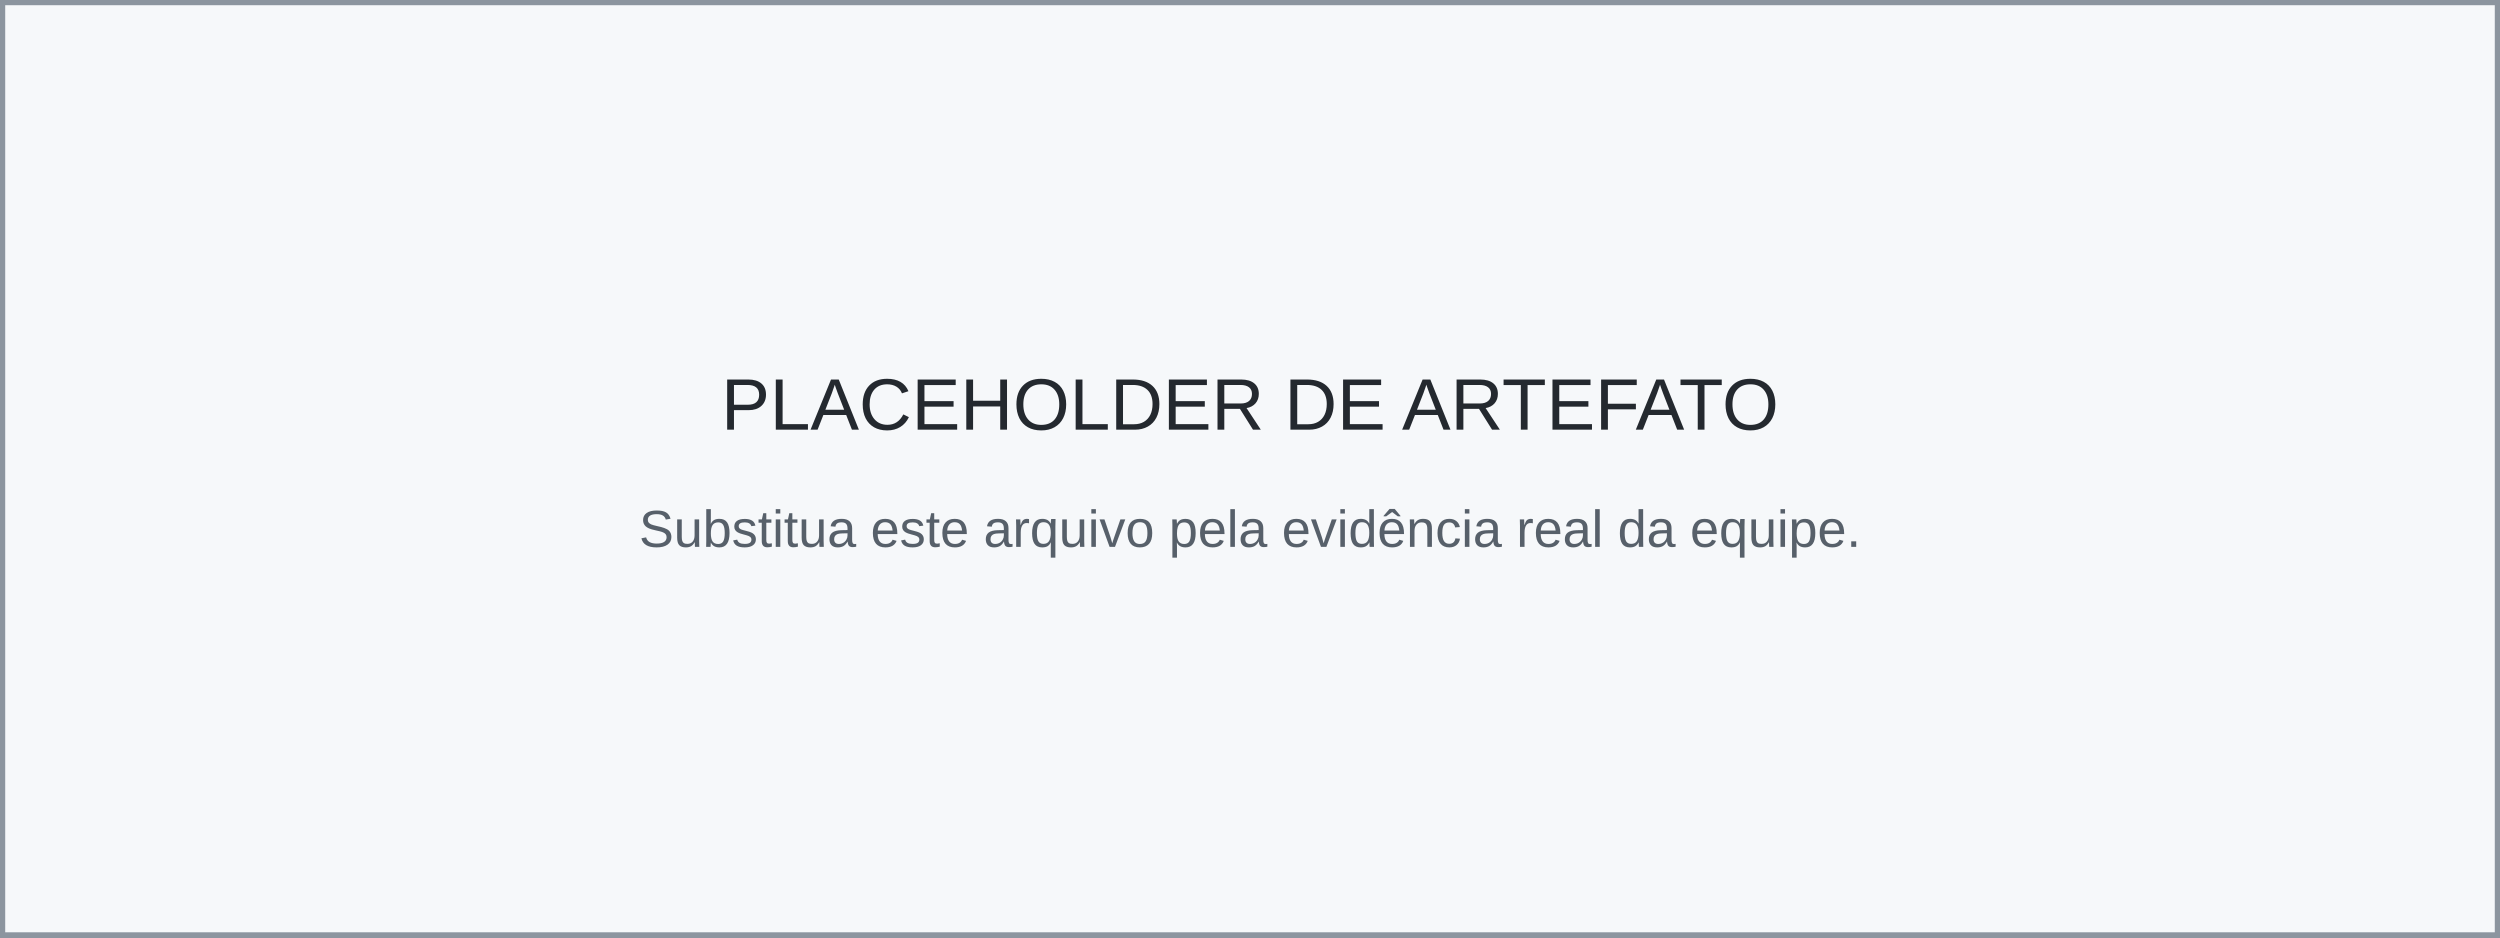
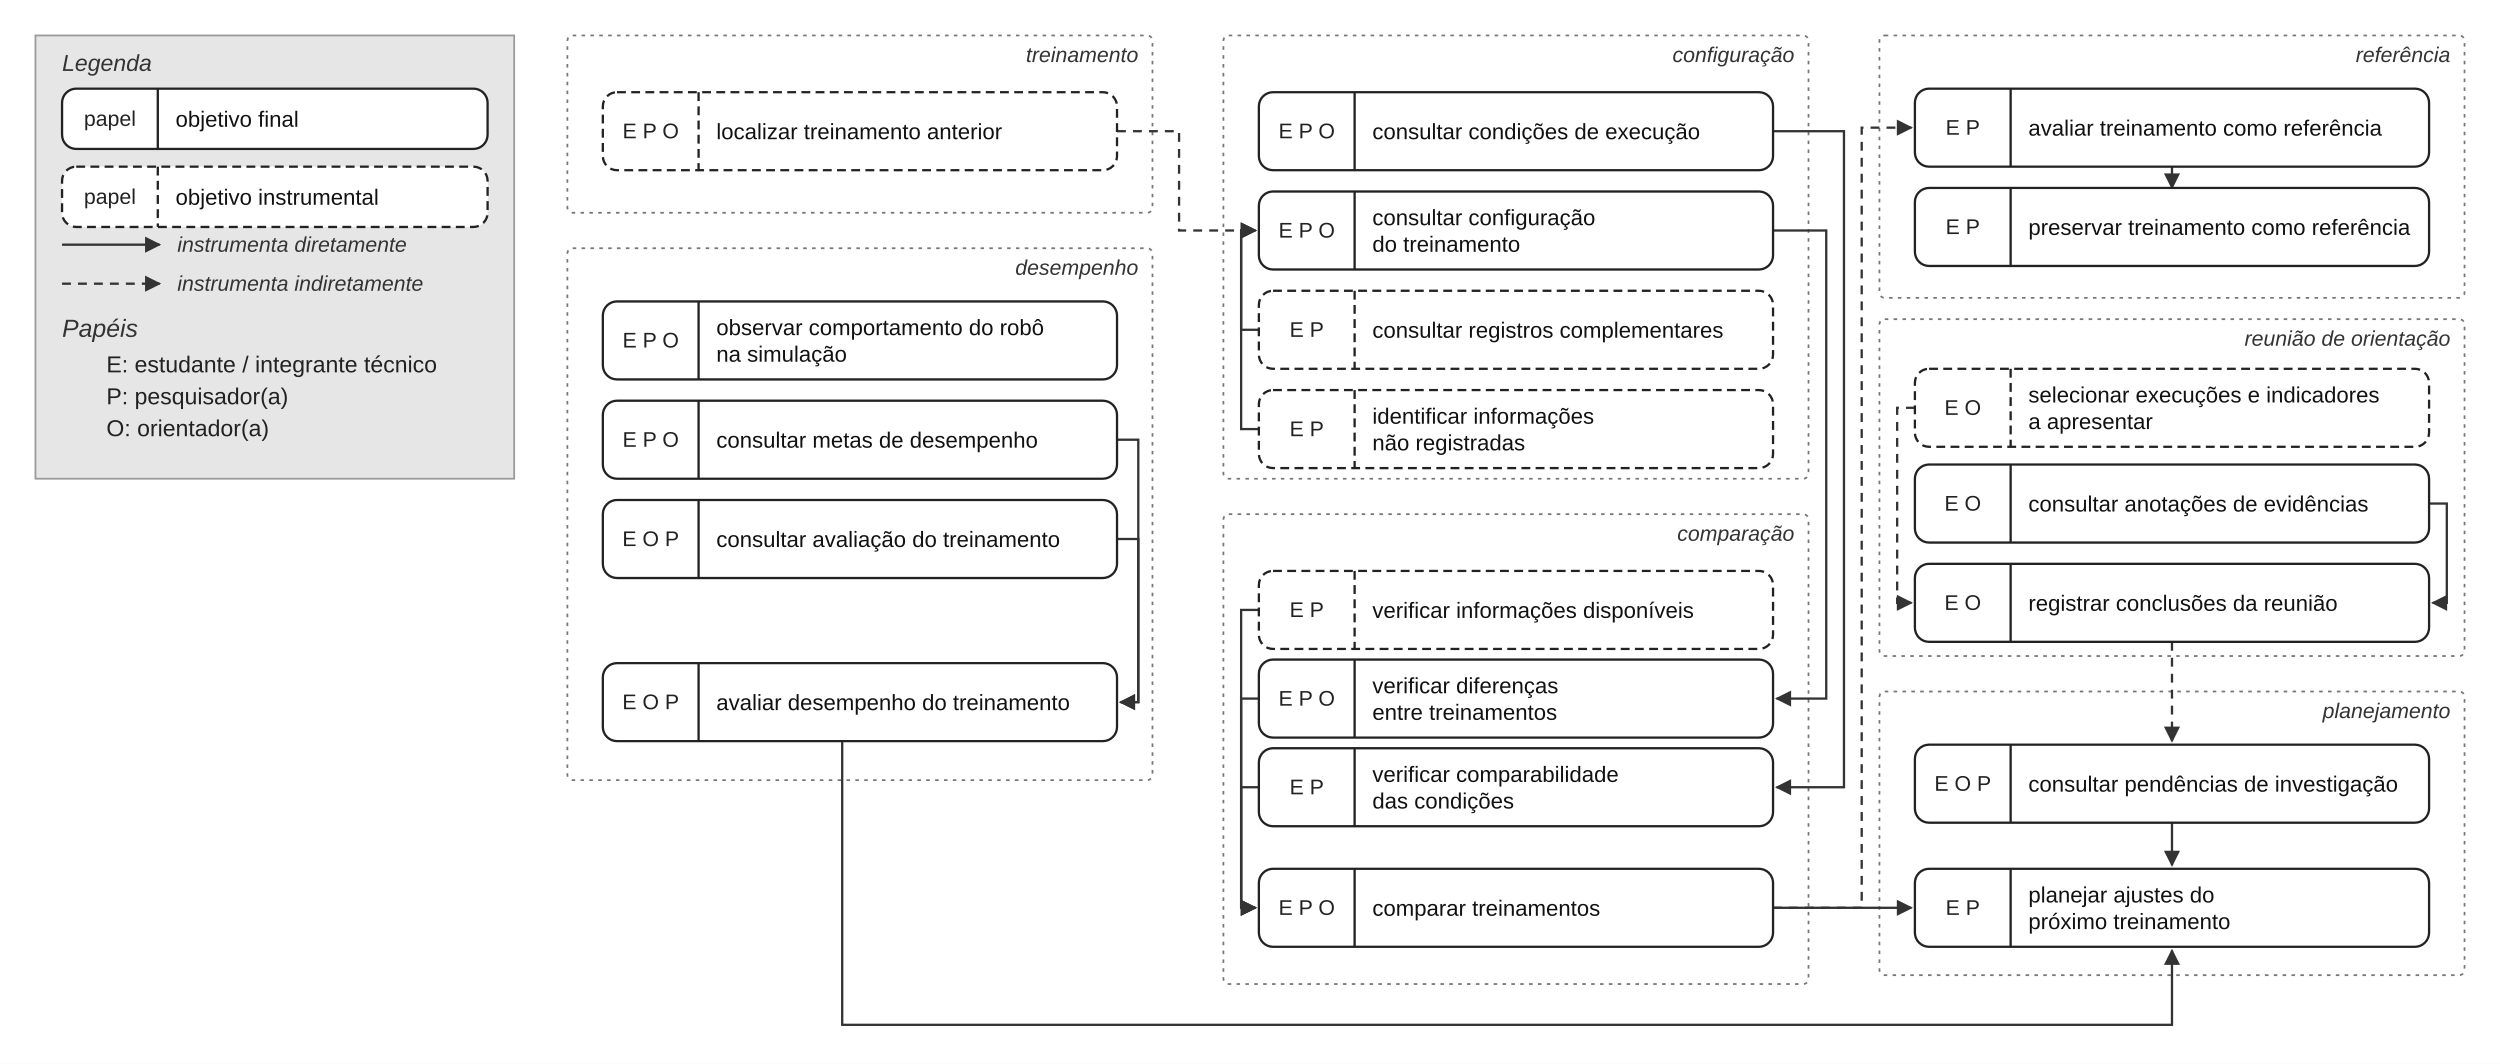
- <svg xmlns="http://www.w3.org/2000/svg" width="960" height="360" viewBox="0 0 960 360">
-   <rect width="100%" height="100%" fill="#f6f8fa" stroke="#8c959f" stroke-width="4" />
-   <text x="480" y="165" text-anchor="middle" font-family="Arial, sans-serif" font-size="28" fill="#24292f">PLACEHOLDER DE ARTEFATO</text>
-   <text x="480" y="210" text-anchor="middle" font-family="Arial, sans-serif" font-size="20" fill="#57606a">Substitua este arquivo pela evidência real da equipe.</text>
+ <svg xmlns="http://www.w3.org/2000/svg" viewBox="0 0 1410 600" width="1410" height="600" font-family="Arial, Helvetica, sans-serif">
+   <defs>
+     <marker id="a" viewBox="0 0 10 10" refX="9" refY="5" markerWidth="7" markerHeight="7" orient="auto">
+       <path d="M0,0 L10,5 L0,10 z" fill="#333" />
+     </marker>
+   </defs>
+   <rect width="1410" height="600" fill="#fff" />
+   <rect x="20" y="20" width="270" height="250" fill="#e6e6e6" stroke="#999" />
+   <text x="35" y="40" font-size="13" font-style="italic" fill="#333">Legenda</text>
+   <rect x="35" y="50" width="240" height="34" rx="8" fill="#fff" stroke="#222" stroke-width="1.3" />
+   <line x1="89" y1="50" x2="89" y2="84" stroke="#222" stroke-width="1.3" />
+   <text x="62" y="71.0" text-anchor="middle" font-size="12" fill="#222">papel</text>
+   <text font-size="12.5" fill="#111">
+     <tspan x="99" y="71.5">objetivo final</tspan>
+   </text>
+   <rect x="35" y="94" width="240" height="34" rx="8" fill="#fff" stroke="#222" stroke-width="1.3" stroke-dasharray="5 3" />
+   <line x1="89" y1="94" x2="89" y2="128" stroke="#222" stroke-width="1.3" stroke-dasharray="5 3" />
+   <text x="62" y="115.0" text-anchor="middle" font-size="12" fill="#222">papel</text>
+   <text font-size="12.5" fill="#111">
+     <tspan x="99" y="115.5">objetivo instrumental</tspan>
+   </text>
+   <path d="M35,138 H90" fill="none" stroke="#333" stroke-width="1.3" marker-end="url(#a)" />
+   <text x="100" y="142" font-size="12" font-style="italic" fill="#333">instrumenta diretamente</text>
+   <path d="M35,160 H90" fill="none" stroke="#333" stroke-width="1.3" stroke-dasharray="5 4" marker-end="url(#a)" />
+   <text x="100" y="164" font-size="12" font-style="italic" fill="#333">instrumenta indiretamente</text>
+   <text x="35" y="190" font-size="14" font-style="italic" fill="#333">Papéis</text>
+   <text x="60" y="210" font-size="13" fill="#222">E: estudante / integrante técnico</text>
+   <text x="60" y="228" font-size="13" fill="#222">P: pesquisador(a)</text>
+   <text x="60" y="246" font-size="13" fill="#222">O: orientador(a)</text>
+   <rect x="320" y="20" width="330" height="100" rx="3" fill="none" stroke="#777" stroke-width="1" stroke-dasharray="2 3" />
+   <text x="642" y="35" text-anchor="end" font-size="12" font-style="italic" fill="#333">treinamento</text>
+   <rect x="320" y="140" width="330" height="300" rx="3" fill="none" stroke="#777" stroke-width="1" stroke-dasharray="2 3" />
+   <text x="642" y="155" text-anchor="end" font-size="12" font-style="italic" fill="#333">desempenho</text>
+   <rect x="690" y="20" width="330" height="250" rx="3" fill="none" stroke="#777" stroke-width="1" stroke-dasharray="2 3" />
+   <text x="1012" y="35" text-anchor="end" font-size="12" font-style="italic" fill="#333">configuração</text>
+   <rect x="690" y="290" width="330" height="265" rx="3" fill="none" stroke="#777" stroke-width="1" stroke-dasharray="2 3" />
+   <text x="1012" y="305" text-anchor="end" font-size="12" font-style="italic" fill="#333">comparação</text>
+   <rect x="1060" y="20" width="330" height="148" rx="3" fill="none" stroke="#777" stroke-width="1" stroke-dasharray="2 3" />
+   <text x="1382" y="35" text-anchor="end" font-size="12" font-style="italic" fill="#333">referência</text>
+   <rect x="1060" y="180" width="330" height="190" rx="3" fill="none" stroke="#777" stroke-width="1" stroke-dasharray="2 3" />
+   <text x="1382" y="195" text-anchor="end" font-size="12" font-style="italic" fill="#333">reunião de orientação</text>
+   <rect x="1060" y="390" width="330" height="160" rx="3" fill="none" stroke="#777" stroke-width="1" stroke-dasharray="2 3" />
+   <text x="1382" y="405" text-anchor="end" font-size="12" font-style="italic" fill="#333">planejamento</text>
+   <path d="M630,248 H642 V396 H632" fill="none" stroke="#333" stroke-width="1.3" marker-end="url(#a)" />
+   <path d="M630,304 H642 V396 H632" fill="none" stroke="#333" stroke-width="1.3" marker-end="url(#a)" />
+   <path d="M630,74 H665 V130 H708" fill="none" stroke="#333" stroke-width="1.3" stroke-dasharray="5 4" marker-end="url(#a)" />
+   <path d="M710,186 H700 V130 H708" fill="none" stroke="#333" stroke-width="1.3" marker-end="url(#a)" />
+   <path d="M710,242 H700 V130 H708" fill="none" stroke="#333" stroke-width="1.3" marker-end="url(#a)" />
+   <path d="M1000,74 H1040 V444 H1002" fill="none" stroke="#333" stroke-width="1.3" marker-end="url(#a)" />
+   <path d="M1000,130 H1030 V394 H1002" fill="none" stroke="#333" stroke-width="1.3" marker-end="url(#a)" />
+   <path d="M710,344 H700 V512 H708" fill="none" stroke="#333" stroke-width="1.3" marker-end="url(#a)" />
+   <path d="M710,394 H700 V512 H708" fill="none" stroke="#333" stroke-width="1.3" marker-end="url(#a)" />
+   <path d="M710,444 H700 V512 H708" fill="none" stroke="#333" stroke-width="1.3" marker-end="url(#a)" />
+   <path d="M1000,512 H1050 V72 H1078" fill="none" stroke="#333" stroke-width="1.3" stroke-dasharray="5 4" marker-end="url(#a)" />
+   <path d="M1000,512 H1078" fill="none" stroke="#333" stroke-width="1.3" marker-end="url(#a)" />
+   <path d="M1225,94 V106" fill="none" stroke="#333" stroke-width="1.3" marker-end="url(#a)" />
+   <path d="M1080,230 H1070 V340 H1078" fill="none" stroke="#333" stroke-width="1.3" stroke-dasharray="5 4" marker-end="url(#a)" />
+   <path d="M1370,284 H1380 V340 H1372" fill="none" stroke="#333" stroke-width="1.3" marker-end="url(#a)" />
+   <path d="M1225,362 V418" fill="none" stroke="#333" stroke-width="1.3" stroke-dasharray="5 4" marker-end="url(#a)" />
+   <path d="M1225,464 V488" fill="none" stroke="#333" stroke-width="1.3" marker-end="url(#a)" />
+   <path d="M475,418 V578 H1225 V536" fill="none" stroke="#333" stroke-width="1.3" marker-end="url(#a)" />
+   <rect x="340" y="52" width="290" height="44" rx="8" fill="#fff" stroke="#222" stroke-width="1.3" stroke-dasharray="5 3" />
+   <line x1="394" y1="52" x2="394" y2="96" stroke="#222" stroke-width="1.3" stroke-dasharray="5 3" />
+   <text x="367" y="78.0" text-anchor="middle" font-size="12" fill="#222">E P O</text>
+   <text font-size="12.5" fill="#111">
+     <tspan x="404" y="78.5">localizar treinamento anterior</tspan>
+   </text>
+   <rect x="340" y="170" width="290" height="44" rx="8" fill="#fff" stroke="#222" stroke-width="1.3" />
+   <line x1="394" y1="170" x2="394" y2="214" stroke="#222" stroke-width="1.3" />
+   <text x="367" y="196.0" text-anchor="middle" font-size="12" fill="#222">E P O</text>
+   <text font-size="12.5" fill="#111">
+     <tspan x="404" y="189.0">observar comportamento do robô</tspan>
+     <tspan x="404" y="204.0">na simulação</tspan>
+   </text>
+   <rect x="340" y="226" width="290" height="44" rx="8" fill="#fff" stroke="#222" stroke-width="1.3" />
+   <line x1="394" y1="226" x2="394" y2="270" stroke="#222" stroke-width="1.3" />
+   <text x="367" y="252.0" text-anchor="middle" font-size="12" fill="#222">E P O</text>
+   <text font-size="12.5" fill="#111">
+     <tspan x="404" y="252.5">consultar metas de desempenho</tspan>
+   </text>
+   <rect x="340" y="282" width="290" height="44" rx="8" fill="#fff" stroke="#222" stroke-width="1.3" />
+   <line x1="394" y1="282" x2="394" y2="326" stroke="#222" stroke-width="1.3" />
+   <text x="367" y="308.0" text-anchor="middle" font-size="12" fill="#222">E O P</text>
+   <text font-size="12.5" fill="#111">
+     <tspan x="404" y="308.5">consultar avaliação do treinamento</tspan>
+   </text>
+   <rect x="340" y="374" width="290" height="44" rx="8" fill="#fff" stroke="#222" stroke-width="1.3" />
+   <line x1="394" y1="374" x2="394" y2="418" stroke="#222" stroke-width="1.3" />
+   <text x="367" y="400.0" text-anchor="middle" font-size="12" fill="#222">E O P</text>
+   <text font-size="12.5" fill="#111">
+     <tspan x="404" y="400.5">avaliar desempenho do treinamento</tspan>
+   </text>
+   <rect x="710" y="52" width="290" height="44" rx="8" fill="#fff" stroke="#222" stroke-width="1.3" />
+   <line x1="764" y1="52" x2="764" y2="96" stroke="#222" stroke-width="1.3" />
+   <text x="737" y="78.0" text-anchor="middle" font-size="12" fill="#222">E P O</text>
+   <text font-size="12.5" fill="#111">
+     <tspan x="774" y="78.5">consultar condições de execução</tspan>
+   </text>
+   <rect x="710" y="108" width="290" height="44" rx="8" fill="#fff" stroke="#222" stroke-width="1.3" />
+   <line x1="764" y1="108" x2="764" y2="152" stroke="#222" stroke-width="1.3" />
+   <text x="737" y="134.0" text-anchor="middle" font-size="12" fill="#222">E P O</text>
+   <text font-size="12.5" fill="#111">
+     <tspan x="774" y="127.0">consultar configuração</tspan>
+     <tspan x="774" y="142.0">do treinamento</tspan>
+   </text>
+   <rect x="710" y="164" width="290" height="44" rx="8" fill="#fff" stroke="#222" stroke-width="1.3" stroke-dasharray="5 3" />
+   <line x1="764" y1="164" x2="764" y2="208" stroke="#222" stroke-width="1.3" stroke-dasharray="5 3" />
+   <text x="737" y="190.0" text-anchor="middle" font-size="12" fill="#222">E P</text>
+   <text font-size="12.5" fill="#111">
+     <tspan x="774" y="190.5">consultar registros complementares</tspan>
+   </text>
+   <rect x="710" y="220" width="290" height="44" rx="8" fill="#fff" stroke="#222" stroke-width="1.3" stroke-dasharray="5 3" />
+   <line x1="764" y1="220" x2="764" y2="264" stroke="#222" stroke-width="1.3" stroke-dasharray="5 3" />
+   <text x="737" y="246.0" text-anchor="middle" font-size="12" fill="#222">E P</text>
+   <text font-size="12.5" fill="#111">
+     <tspan x="774" y="239.0">identificar informações</tspan>
+     <tspan x="774" y="254.0">não registradas</tspan>
+   </text>
+   <rect x="710" y="322" width="290" height="44" rx="8" fill="#fff" stroke="#222" stroke-width="1.3" stroke-dasharray="5 3" />
+   <line x1="764" y1="322" x2="764" y2="366" stroke="#222" stroke-width="1.3" stroke-dasharray="5 3" />
+   <text x="737" y="348.0" text-anchor="middle" font-size="12" fill="#222">E P</text>
+   <text font-size="12.5" fill="#111">
+     <tspan x="774" y="348.5">verificar informações disponíveis</tspan>
+   </text>
+   <rect x="710" y="372" width="290" height="44" rx="8" fill="#fff" stroke="#222" stroke-width="1.3" />
+   <line x1="764" y1="372" x2="764" y2="416" stroke="#222" stroke-width="1.3" />
+   <text x="737" y="398.0" text-anchor="middle" font-size="12" fill="#222">E P O</text>
+   <text font-size="12.5" fill="#111">
+     <tspan x="774" y="391.0">verificar diferenças</tspan>
+     <tspan x="774" y="406.0">entre treinamentos</tspan>
+   </text>
+   <rect x="710" y="422" width="290" height="44" rx="8" fill="#fff" stroke="#222" stroke-width="1.3" />
+   <line x1="764" y1="422" x2="764" y2="466" stroke="#222" stroke-width="1.3" />
+   <text x="737" y="448.0" text-anchor="middle" font-size="12" fill="#222">E P</text>
+   <text font-size="12.5" fill="#111">
+     <tspan x="774" y="441.0">verificar comparabilidade</tspan>
+     <tspan x="774" y="456.0">das condições</tspan>
+   </text>
+   <rect x="710" y="490" width="290" height="44" rx="8" fill="#fff" stroke="#222" stroke-width="1.3" />
+   <line x1="764" y1="490" x2="764" y2="534" stroke="#222" stroke-width="1.3" />
+   <text x="737" y="516.0" text-anchor="middle" font-size="12" fill="#222">E P O</text>
+   <text font-size="12.5" fill="#111">
+     <tspan x="774" y="516.5">comparar treinamentos</tspan>
+   </text>
+   <rect x="1080" y="50" width="290" height="44" rx="8" fill="#fff" stroke="#222" stroke-width="1.3" />
+   <line x1="1134" y1="50" x2="1134" y2="94" stroke="#222" stroke-width="1.3" />
+   <text x="1107" y="76.0" text-anchor="middle" font-size="12" fill="#222">E P</text>
+   <text font-size="12.5" fill="#111">
+     <tspan x="1144" y="76.5">avaliar treinamento como referência</tspan>
+   </text>
+   <rect x="1080" y="106" width="290" height="44" rx="8" fill="#fff" stroke="#222" stroke-width="1.3" />
+   <line x1="1134" y1="106" x2="1134" y2="150" stroke="#222" stroke-width="1.3" />
+   <text x="1107" y="132.0" text-anchor="middle" font-size="12" fill="#222">E P</text>
+   <text font-size="12.5" fill="#111">
+     <tspan x="1144" y="132.5">preservar treinamento como referência</tspan>
+   </text>
+   <rect x="1080" y="208" width="290" height="44" rx="8" fill="#fff" stroke="#222" stroke-width="1.3" stroke-dasharray="5 3" />
+   <line x1="1134" y1="208" x2="1134" y2="252" stroke="#222" stroke-width="1.3" stroke-dasharray="5 3" />
+   <text x="1107" y="234.0" text-anchor="middle" font-size="12" fill="#222">E O</text>
+   <text font-size="12.5" fill="#111">
+     <tspan x="1144" y="227.0">selecionar execuções e indicadores</tspan>
+     <tspan x="1144" y="242.0">a apresentar</tspan>
+   </text>
+   <rect x="1080" y="262" width="290" height="44" rx="8" fill="#fff" stroke="#222" stroke-width="1.3" />
+   <line x1="1134" y1="262" x2="1134" y2="306" stroke="#222" stroke-width="1.3" />
+   <text x="1107" y="288.0" text-anchor="middle" font-size="12" fill="#222">E O</text>
+   <text font-size="12.5" fill="#111">
+     <tspan x="1144" y="288.5">consultar anotações de evidências</tspan>
+   </text>
+   <rect x="1080" y="318" width="290" height="44" rx="8" fill="#fff" stroke="#222" stroke-width="1.3" />
+   <line x1="1134" y1="318" x2="1134" y2="362" stroke="#222" stroke-width="1.3" />
+   <text x="1107" y="344.0" text-anchor="middle" font-size="12" fill="#222">E O</text>
+   <text font-size="12.5" fill="#111">
+     <tspan x="1144" y="344.5">registrar conclusões da reunião</tspan>
+   </text>
+   <rect x="1080" y="420" width="290" height="44" rx="8" fill="#fff" stroke="#222" stroke-width="1.3" />
+   <line x1="1134" y1="420" x2="1134" y2="464" stroke="#222" stroke-width="1.3" />
+   <text x="1107" y="446.0" text-anchor="middle" font-size="12" fill="#222">E O P</text>
+   <text font-size="12.5" fill="#111">
+     <tspan x="1144" y="446.5">consultar pendências de investigação</tspan>
+   </text>
+   <rect x="1080" y="490" width="290" height="44" rx="8" fill="#fff" stroke="#222" stroke-width="1.3" />
+   <line x1="1134" y1="490" x2="1134" y2="534" stroke="#222" stroke-width="1.3" />
+   <text x="1107" y="516.0" text-anchor="middle" font-size="12" fill="#222">E P</text>
+   <text font-size="12.5" fill="#111">
+     <tspan x="1144" y="509.0">planejar ajustes do</tspan>
+     <tspan x="1144" y="524.0">próximo treinamento</tspan>
+   </text>
</svg>
